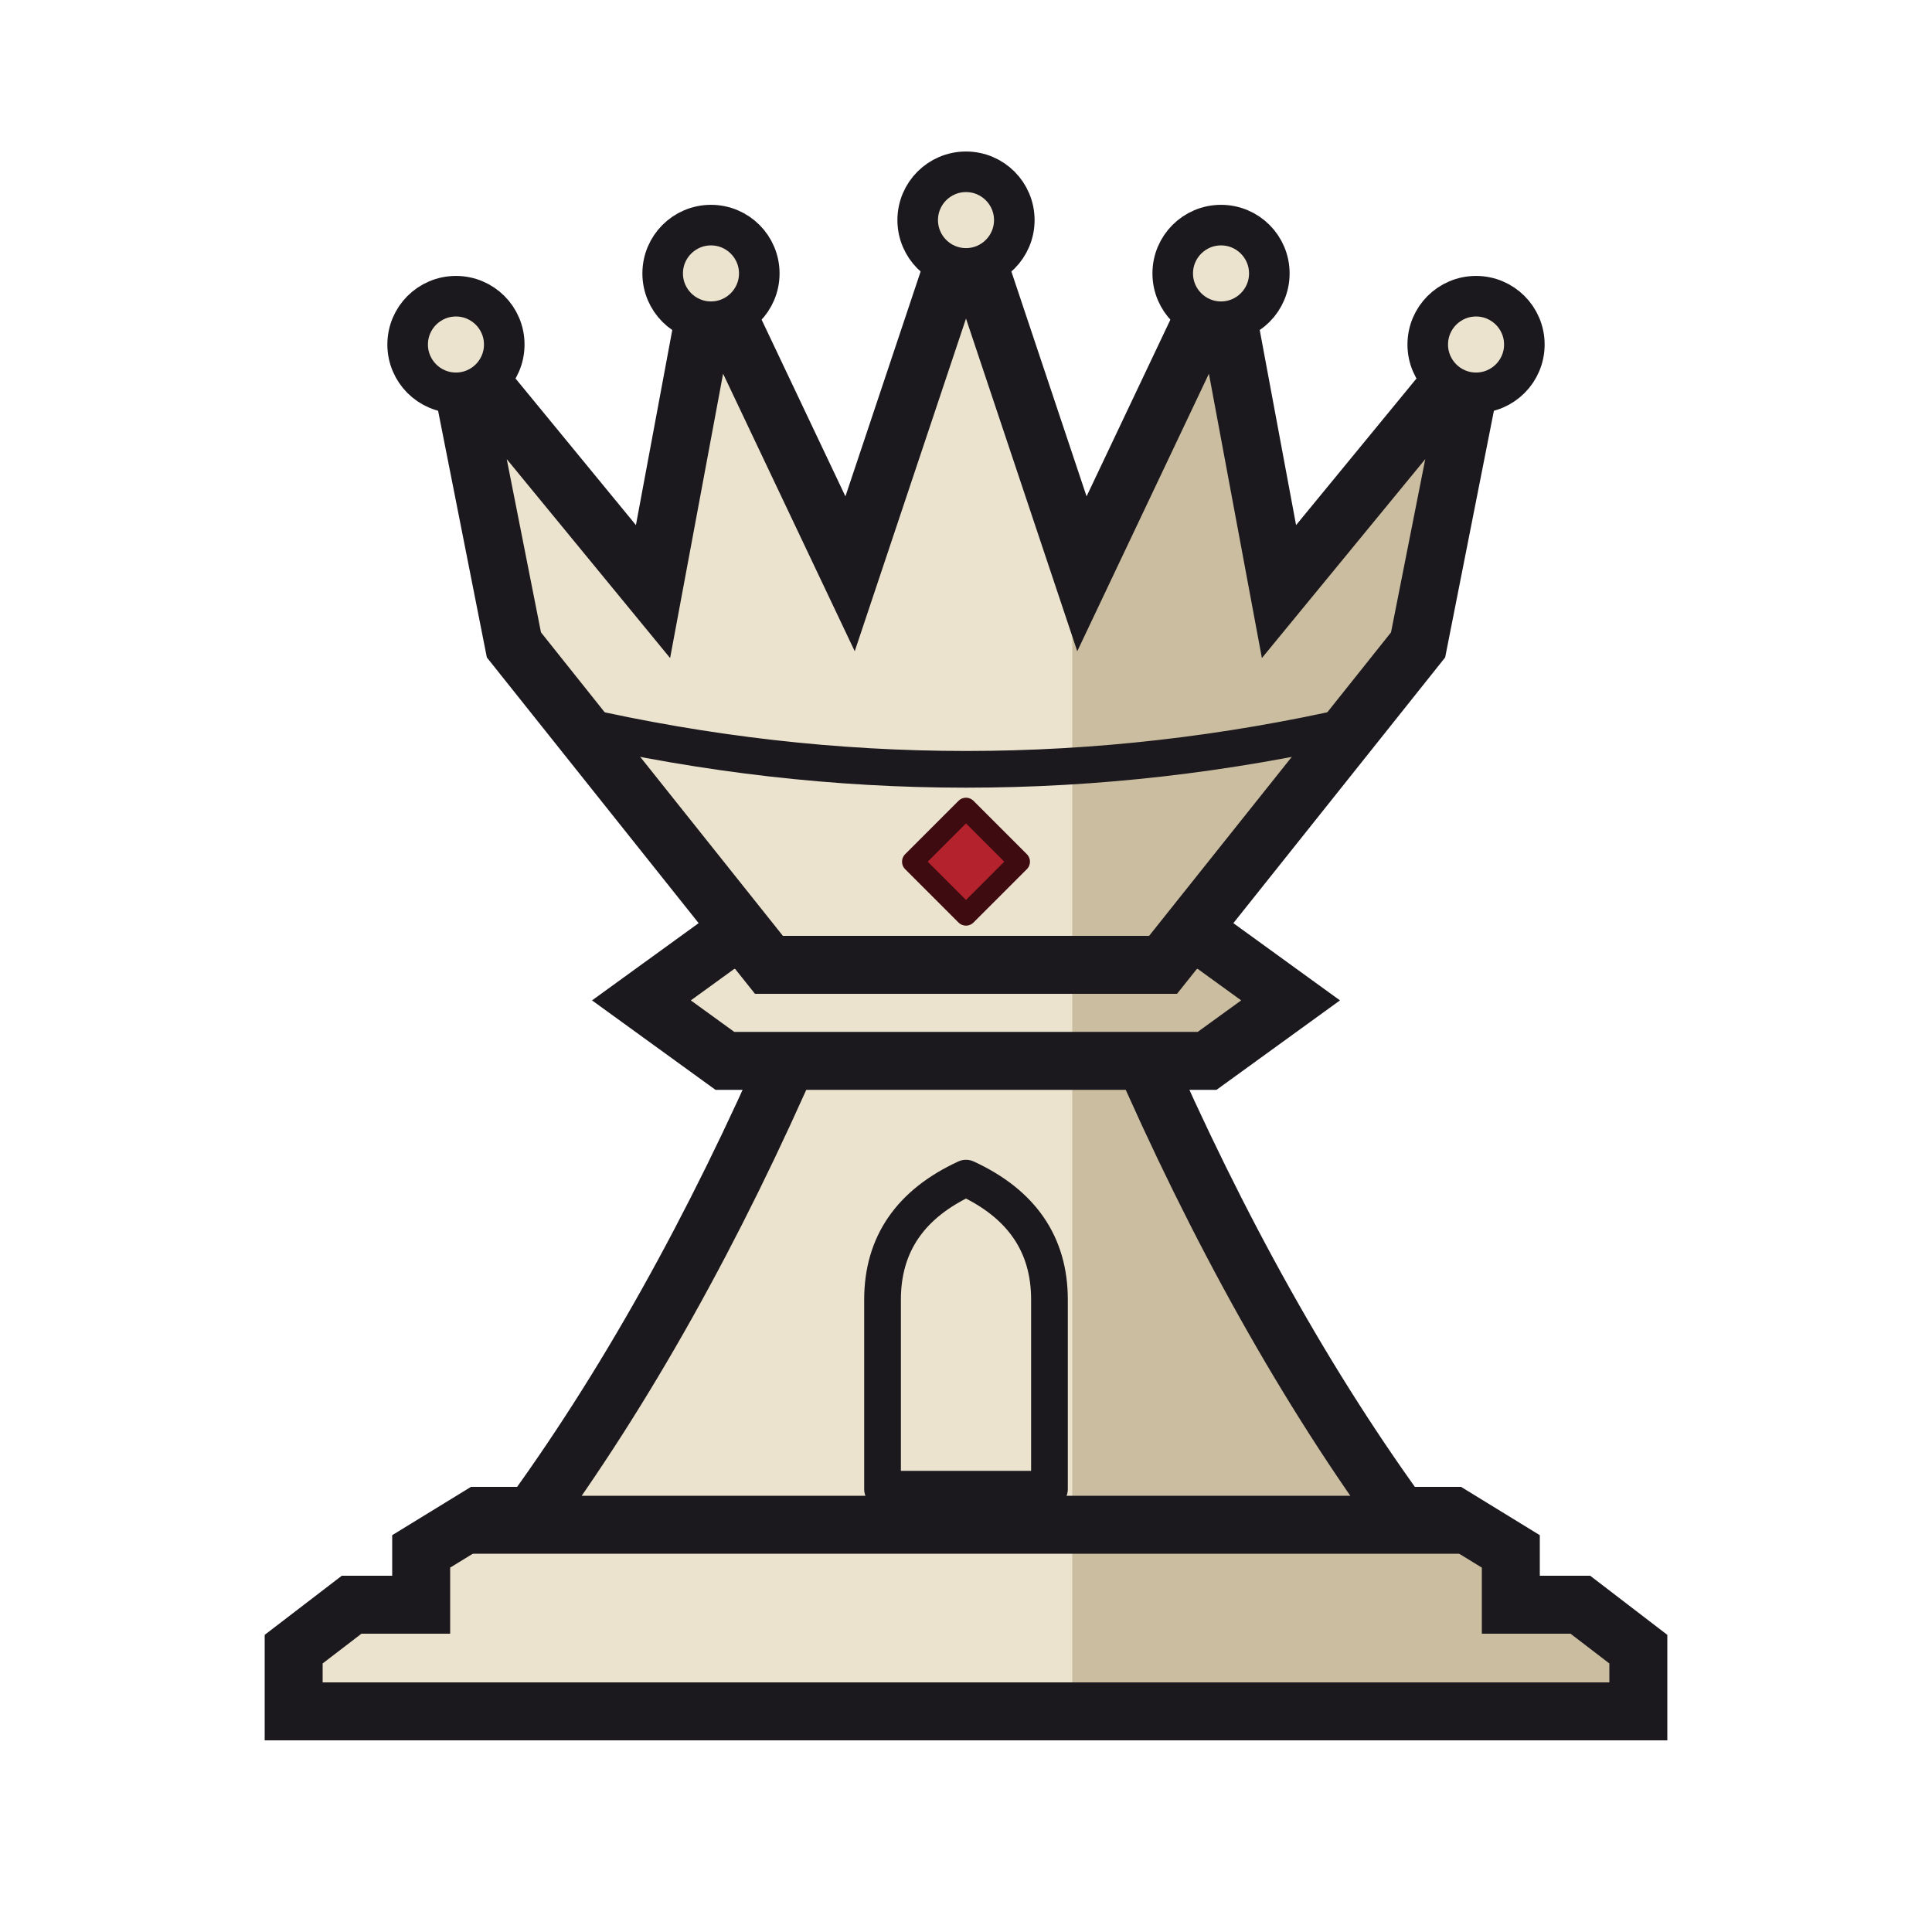
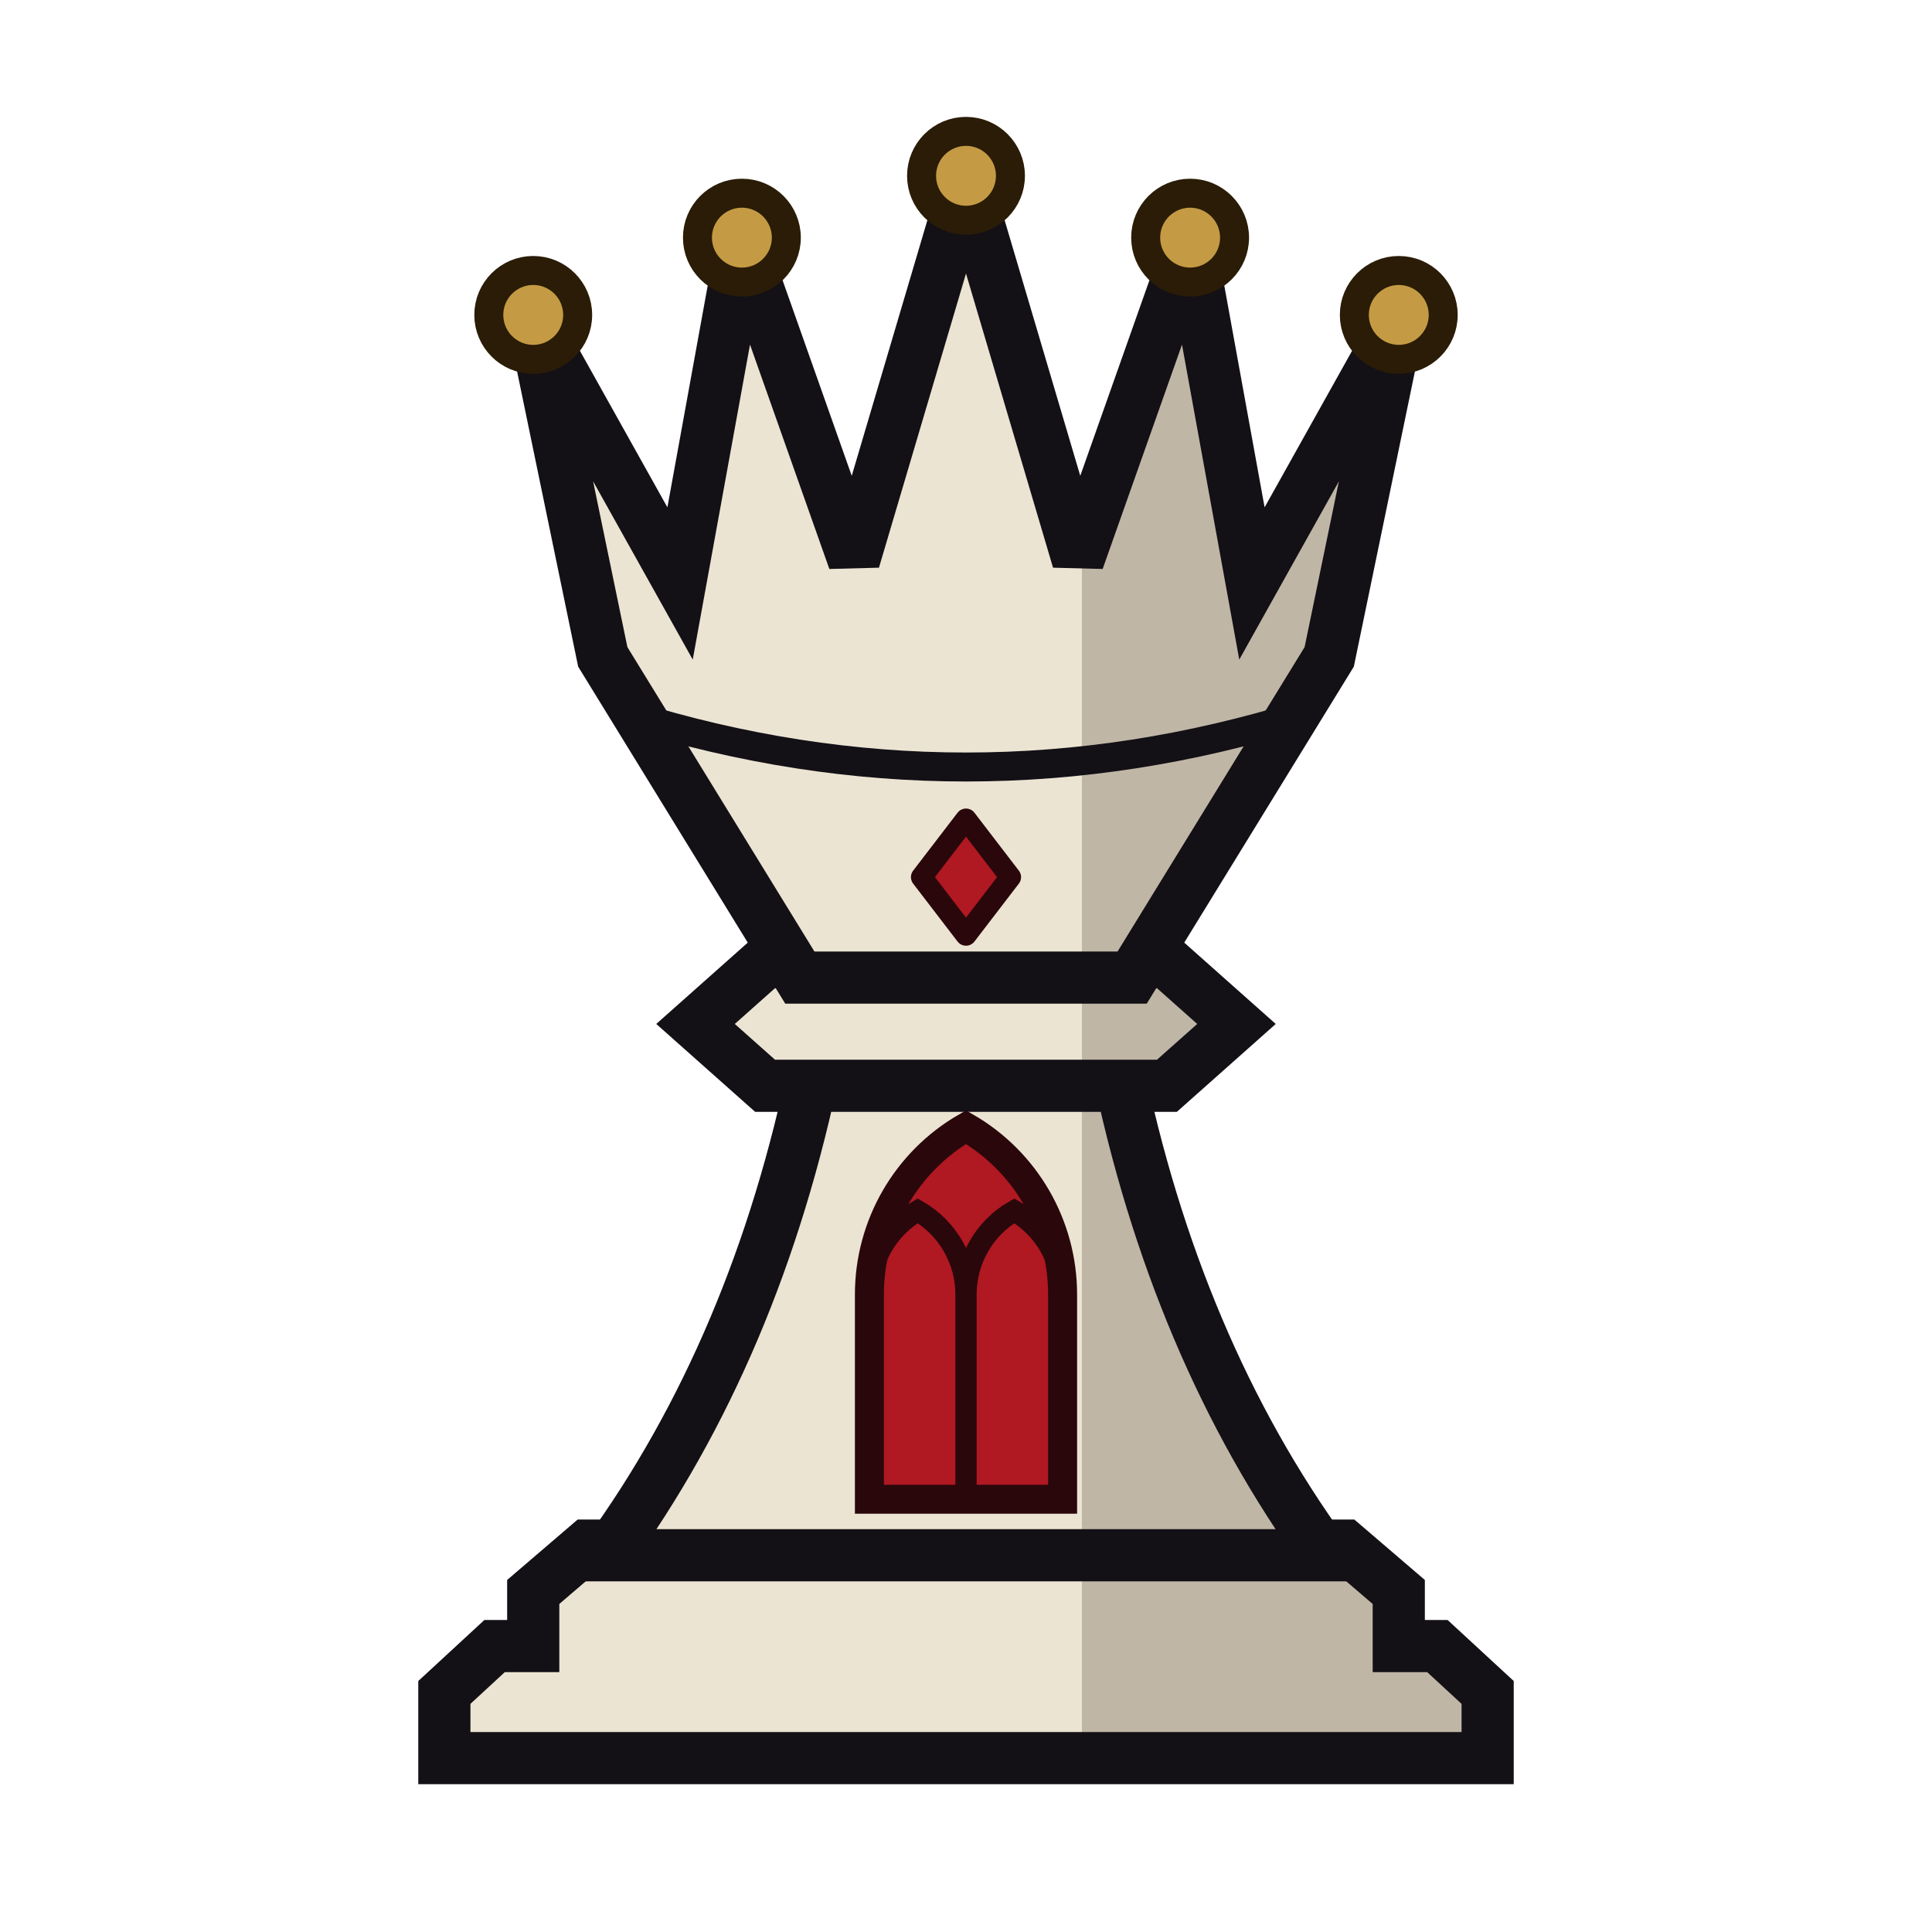
<svg xmlns="http://www.w3.org/2000/svg" viewBox="0 0 100 100" width="256" height="256">
  <defs>
    <clipPath id="p0">
-       <path d="M84.80,88.58 L84.80,85.36 L81.80,83.06 L78.20,83.06 L78.20,80.30 L75.20,78.46 L24.80,78.46 L21.80,80.30 L21.80,83.06 L18.20,83.06 L15.20,85.36 L15.20,88.58 Z" />
+       <path d="M50,91 L77,91 L77,87.6 L74.4,85.2 L72.4,85.2 L72.4,82.4 L69.6,80 L50,80 L30.4,80 L27.6,82.4 L27.6,85.2 L25.6,85.2 L23,87.6 L23,91 Z" />
    </clipPath>
    <clipPath id="p1">
-       <path d="M72.80,78.92 Q65.14,68.49 58.88,54.08 L41.12,54.08 Q34.86,68.49 27.20,78.92 Z" />
+       <path d="M68.6,80.5 Q60.82,69.79 57.8,55 L42.2,55 Q39.18,69.79 31.4,80.5 Z" />
    </clipPath>
    <clipPath id="p2">
-       <path d="M66.80,51.78 L62.48,48.65 L37.52,48.65 L33.20,51.78 L37.52,54.91 L62.48,54.91 Z" />
+       <path d="M64,53 L60.4,49.8 L39.6,49.8 L36,53 L39.6,56.2 L60.4,56.2 Z" />
    </clipPath>
    <clipPath id="p3">
-       <path d="M39.80,49.94 L26.60,33.38 L23.60,18.20 L33.80,30.62 L36.80,14.52 L44.00,29.70 L50.00,11.76 L56.00,29.70 L63.20,14.52 L66.20,30.62 L76.40,18.20 L73.40,33.38 L60.20,49.94 Z" />
+       <path d="M50,50.6 L58.6,50.6 L68.8,34 L72.4,16.6 L64.8,30.2 L61.6,12.6 L55.8,29 L50,9.4 L44.2,29 L38.4,12.6 L35.2,30.2 L27.6,16.6 L31.2,34 L41.4,50.6 Z" />
    </clipPath>
  </defs>
-   <path d="M84.80,88.58 L84.80,85.36 L81.80,83.06 L78.20,83.06 L78.20,80.30 L75.20,78.46 L24.80,78.46 L21.80,80.30 L21.80,83.06 L18.20,83.06 L15.20,85.36 L15.20,88.58 Z" fill="#ece3cf" />
+   <path d="M50,91 L77,91 L77,87.6 L74.4,85.2 L72.4,85.2 L72.4,82.4 L69.6,80 L50,80 L30.4,80 L27.6,82.4 L27.6,85.2 L25.6,85.2 L23,87.6 L23,91 Z" fill="#ebe4d3" />
  <g clip-path="url(#p0)">
-     <rect x="55.5" y="0" width="44.5" height="100" fill="#cbbd9f" />
+     <rect x="56" y="0" width="44" height="100" fill="#bfb6a6" />
  </g>
-   <path d="M84.80,88.58 L84.80,85.36 L81.80,83.06 L78.20,83.06 L78.20,80.30 L75.20,78.46 L24.80,78.46 L21.80,80.30 L21.80,83.06 L18.20,83.06 L15.20,85.36 L15.20,88.58 Z" fill="none" stroke="#1b181e" stroke-width="3.0" stroke-linejoin="miter" stroke-miterlimit="3" />
-   <path d="M72.80,78.92 Q65.14,68.49 58.88,54.08 L41.12,54.08 Q34.86,68.49 27.20,78.92 Z" fill="#ece3cf" />
+   <path d="M50,91 L77,91 L77,87.6 L74.4,85.2 L72.4,85.2 L72.4,82.4 L69.6,80 L50,80 L30.4,80 L27.6,82.4 L27.6,85.2 L25.6,85.2 L23,87.6 L23,91 Z" fill="none" stroke="#131016" stroke-width="2.7" stroke-linejoin="miter" stroke-miterlimit="3" />
+   <path d="M68.6,80.5 Q60.82,69.79 57.8,55 L42.2,55 Q39.18,69.79 31.4,80.5 Z" fill="#ebe4d3" />
  <g clip-path="url(#p1)">
-     <rect x="55.5" y="0" width="44.5" height="100" fill="#cbbd9f" />
+     <rect x="56" y="0" width="44" height="100" fill="#bfb6a6" />
  </g>
-   <path d="M72.80,78.92 Q65.14,68.49 58.88,54.08 L41.12,54.08 Q34.86,68.49 27.20,78.92 Z" fill="none" stroke="#1b181e" stroke-width="3.0" stroke-linejoin="miter" stroke-miterlimit="3" />
-   <path d="M66.80,51.78 L62.48,48.65 L37.52,48.65 L33.20,51.78 L37.52,54.91 L62.48,54.91 Z" fill="#ece3cf" />
+   <path d="M68.6,80.5 Q60.82,69.79 57.8,55 L42.2,55 Q39.18,69.79 31.4,80.5 Z" fill="none" stroke="#131016" stroke-width="2.7" stroke-linejoin="miter" stroke-miterlimit="3" />
+   <path d="M64,53 L60.4,49.8 L39.6,49.8 L36,53 L39.6,56.2 L60.4,56.2 Z" fill="#ebe4d3" />
  <g clip-path="url(#p2)">
-     <rect x="55.5" y="0" width="44.5" height="100" fill="#cbbd9f" />
+     <rect x="56" y="0" width="44" height="100" fill="#bfb6a6" />
  </g>
-   <path d="M66.80,51.78 L62.48,48.65 L37.52,48.65 L33.20,51.78 L37.52,54.91 L62.48,54.91 Z" fill="none" stroke="#1b181e" stroke-width="3.0" stroke-linejoin="miter" stroke-miterlimit="3" />
-   <path d="M39.80,49.94 L26.60,33.38 L23.60,18.20 L33.80,30.62 L36.80,14.52 L44.00,29.70 L50.00,11.76 L56.00,29.70 L63.20,14.52 L66.20,30.62 L76.40,18.20 L73.40,33.38 L60.20,49.94 Z" fill="#ece3cf" />
+   <path d="M64,53 L60.4,49.8 L39.6,49.8 L36,53 L39.6,56.2 L60.4,56.2 Z" fill="none" stroke="#131016" stroke-width="2.7" stroke-linejoin="miter" stroke-miterlimit="3" />
+   <path d="M50,50.6 L58.6,50.6 L68.8,34 L72.4,16.6 L64.8,30.2 L61.6,12.6 L55.8,29 L50,9.4 L44.2,29 L38.4,12.6 L35.2,30.2 L27.6,16.6 L31.2,34 L41.4,50.6 Z" fill="#ebe4d3" />
  <g clip-path="url(#p3)">
-     <rect x="55.5" y="0" width="44.5" height="100" fill="#cbbd9f" />
+     <rect x="56" y="0" width="44" height="100" fill="#bfb6a6" />
  </g>
-   <path d="M39.80,49.94 L26.60,33.38 L23.60,18.20 L33.80,30.62 L36.80,14.52 L44.00,29.70 L50.00,11.76 L56.00,29.70 L63.20,14.52 L66.20,30.62 L76.40,18.20 L73.40,33.38 L60.20,49.94 Z" fill="none" stroke="#1b181e" stroke-width="3.0" stroke-linejoin="miter" stroke-miterlimit="3" />
-   <path d="M29.84,37.52 Q50.00,42.12 70.16,37.52" fill="none" stroke="#1b181e" stroke-width="1.9" stroke-linecap="round" stroke-linejoin="round" />
-   <path d="M50.00,41.84 L52.76,44.60 L50.00,47.36 L47.24,44.60 Z" fill="#b3222d" stroke="#3d0b10" stroke-width="1.1" stroke-linejoin="round" />
-   <path d="M45.68,77.08 L45.68,67.27 Q45.68,62.97 50.00,60.98 Q54.32,62.97 54.32,67.27 L54.32,77.08 Z" fill="none" stroke="#1b181e" stroke-width="1.9" stroke-linecap="round" stroke-linejoin="round" />
-   <circle cx="23.6" cy="17.832" r="2.5" fill="#ece3cf" stroke="#1b181e" stroke-width="2.10" />
-   <circle cx="36.8" cy="14.152" r="2.5" fill="#ece3cf" stroke="#1b181e" stroke-width="2.10" />
-   <circle cx="50.0" cy="11.392" r="2.5" fill="#ece3cf" stroke="#1b181e" stroke-width="2.10" />
-   <circle cx="63.2" cy="14.152" r="2.5" fill="#ece3cf" stroke="#1b181e" stroke-width="2.10" />
-   <circle cx="76.4" cy="17.832" r="2.5" fill="#ece3cf" stroke="#1b181e" stroke-width="2.10" />
+   <path d="M50,50.6 L58.6,50.6 L68.8,34 L72.4,16.6 L64.8,30.2 L61.6,12.6 L55.8,29 L50,9.4 L44.2,29 L38.4,12.6 L35.2,30.2 L27.6,16.6 L31.2,34 L41.4,50.6 Z" fill="none" stroke="#131016" stroke-width="2.7" stroke-linejoin="miter" stroke-miterlimit="3" />
+   <path d="M32.6,37 Q50,42.4 67.4,37" fill="none" stroke="#131016" stroke-width="1.5" stroke-linecap="round" stroke-linejoin="round" />
+   <path d="M50,42.4 L52.3,45.4 L50,48.4 L47.7,45.4 Z" fill="#b01822" stroke="#2a070b" stroke-width="1.1" stroke-linejoin="round" />
+   <path d="M45,77.6 L45,67 A10,10 0 0 1 50,58.34 A10,10 0 0 1 55,67 L55,77.6 Z" fill="#b01822" stroke="#2a070b" stroke-width="1.5" stroke-linejoin="miter" />
+   <path d="M50,67 L50,77.6 M45,67 A5,5 0 0 1 47.5,62.67 A5,5 0 0 1 50,67 M50,67 A5,5 0 0 1 52.5,62.67 A5,5 0 0 1 55,67" fill="none" stroke="#2a070b" stroke-width="1.1" stroke-linecap="butt" />
+   <circle cx="50" cy="9.1" r="2.3" fill="#c49b44" stroke="#2a1c06" stroke-width="1.5" />
+   <circle cx="61.6" cy="12.3" r="2.3" fill="#c49b44" stroke="#2a1c06" stroke-width="1.5" />
+   <circle cx="72.4" cy="16.3" r="2.3" fill="#c49b44" stroke="#2a1c06" stroke-width="1.5" />
+   <circle cx="38.4" cy="12.3" r="2.3" fill="#c49b44" stroke="#2a1c06" stroke-width="1.5" />
+   <circle cx="27.6" cy="16.3" r="2.3" fill="#c49b44" stroke="#2a1c06" stroke-width="1.5" />
</svg>
